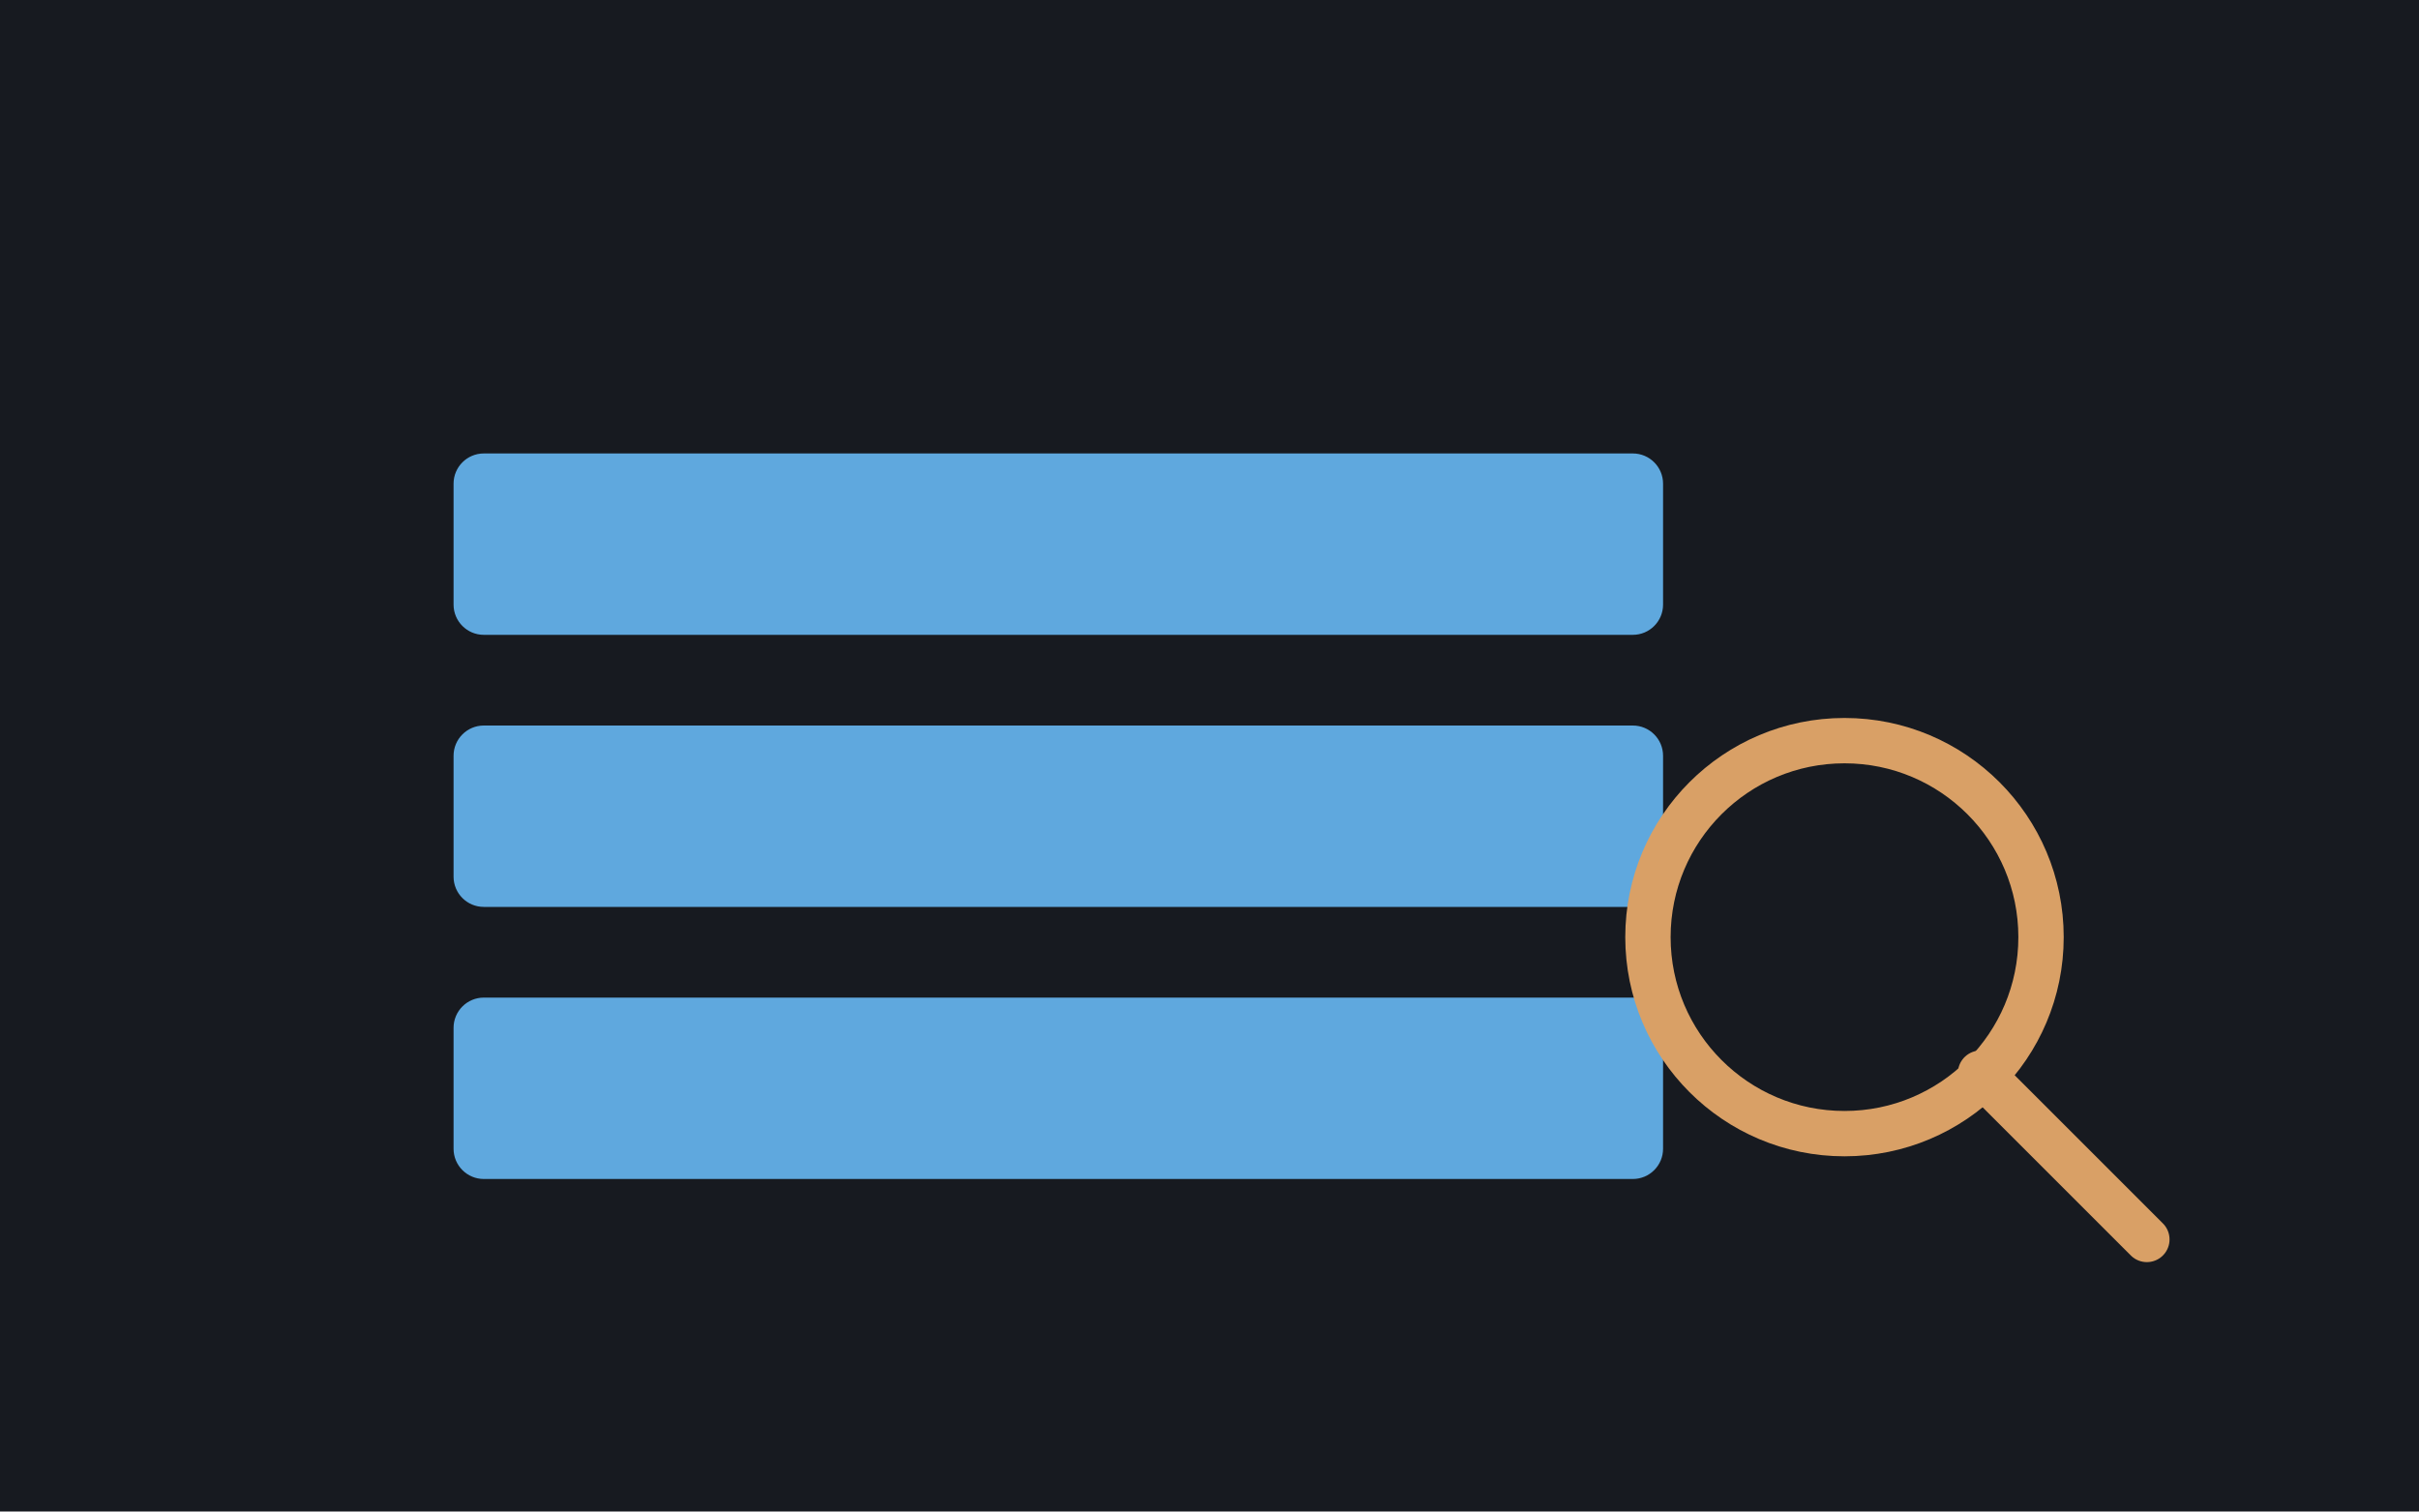
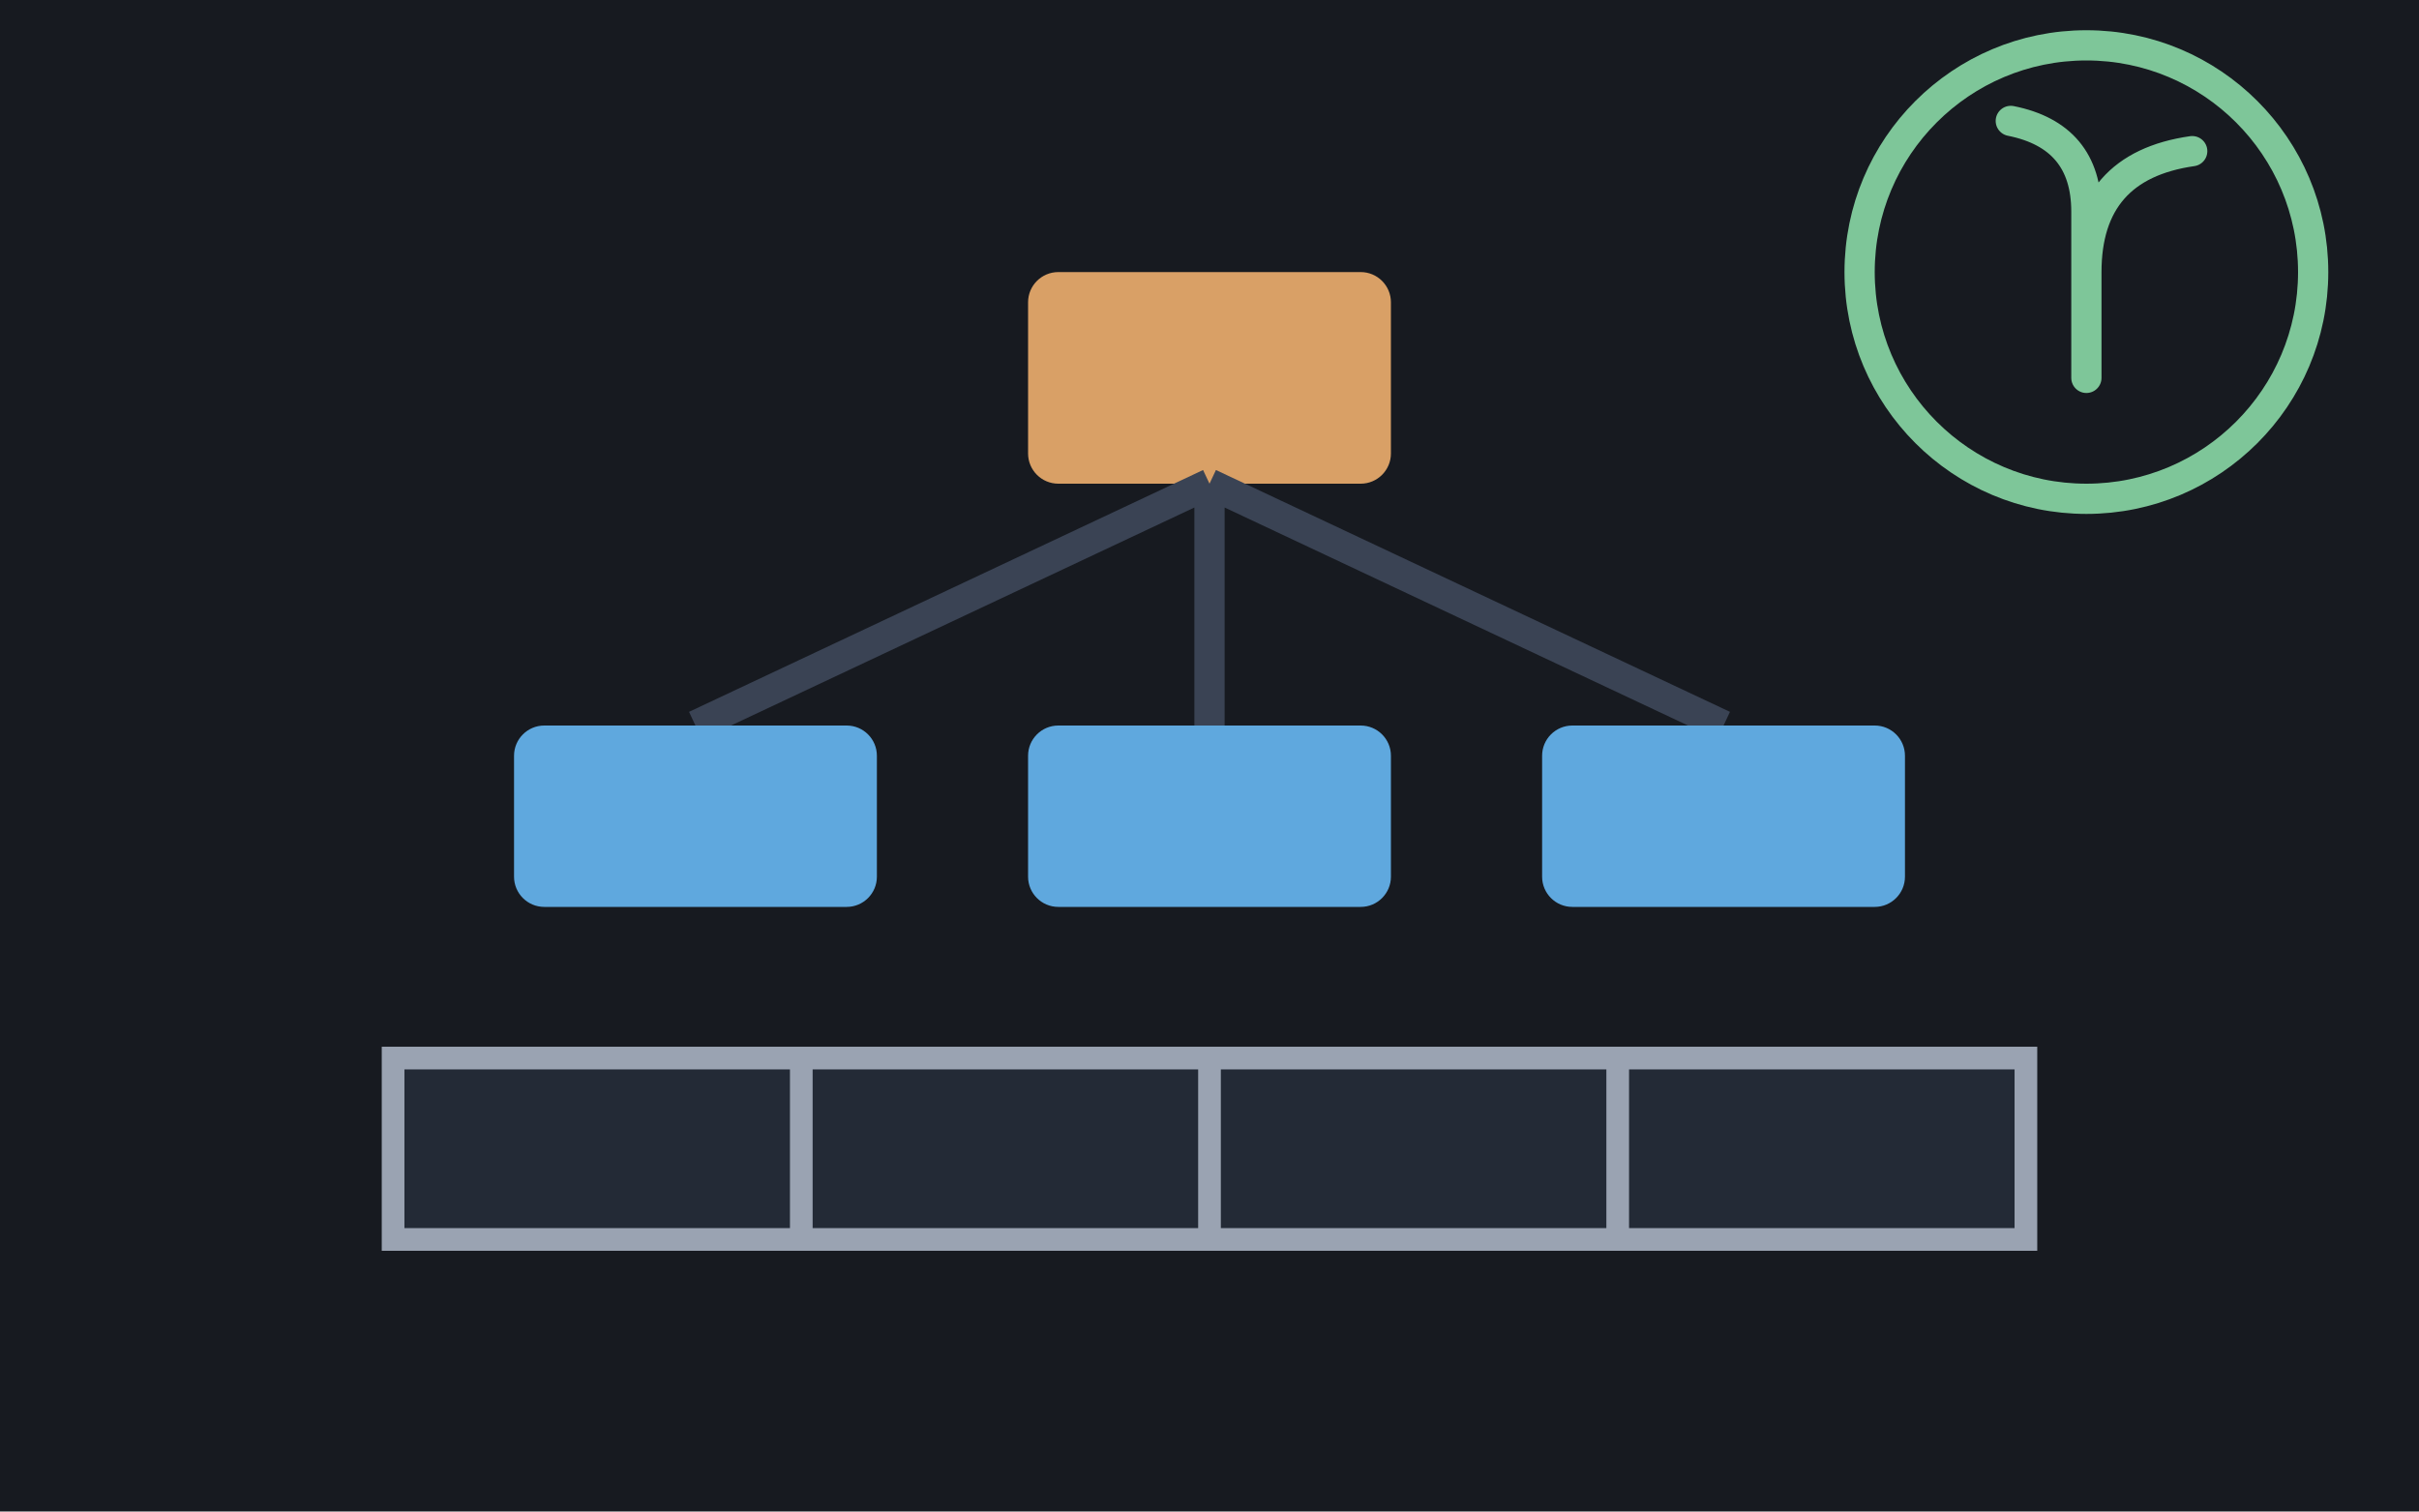
- <svg xmlns="http://www.w3.org/2000/svg" viewBox="0 0 160 100" width="160" height="100" role="img" aria-label="seedisam: ISAMALL, ISAMGETOR — whole-table words only">
+ <svg xmlns="http://www.w3.org/2000/svg" viewBox="0 0 160 100" width="160" height="100" role="img" aria-label="isam seed: the isam machine, seeded into reckoner">
  <rect width="160" height="100" fill="#171a20" />
+   <rect x="68" y="18" width="24" height="14" rx="2" fill="#d9a066" />
+   <path d="M80 32 L46 48 M80 32 L80 48 M80 32 L114 48" stroke="#3a4354" stroke-width="2" />
  <g fill="#5fa8de">
-     <rect x="30" y="30" width="80" height="12" rx="2" />
-     <rect x="30" y="48" width="80" height="12" rx="2" />
-     <rect x="30" y="66" width="80" height="12" rx="2" />
+     <rect x="34" y="48" width="24" height="12" rx="2" />
+     <rect x="68" y="48" width="24" height="12" rx="2" />
+     <rect x="102" y="48" width="24" height="12" rx="2" />
  </g>
-   <circle cx="122" cy="62" r="13" fill="none" stroke="#d9a066" stroke-width="3" />
-   <line x1="131" y1="71" x2="142" y2="82" stroke="#d9a066" stroke-width="3" stroke-linecap="round" />
+   <g fill="#232a36" stroke="#9aa3b2" stroke-width="1.5">
+     <rect x="26" y="70" width="108" height="12" />
+     <line x1="53" y1="70" x2="53" y2="82" />
+     <line x1="80" y1="70" x2="80" y2="82" />
+     <line x1="107" y1="70" x2="107" y2="82" />
+   </g>
+   <circle cx="138" cy="18" r="15" fill="#171a20" stroke="#7ec699" stroke-width="2" />
+   <path d="M138 25 v-11 M138 18 q0 -7 7 -8 M138 14 q0 -5 -5 -6" stroke="#7ec699" stroke-width="2" fill="none" stroke-linecap="round" stroke-linejoin="round" />
</svg>
